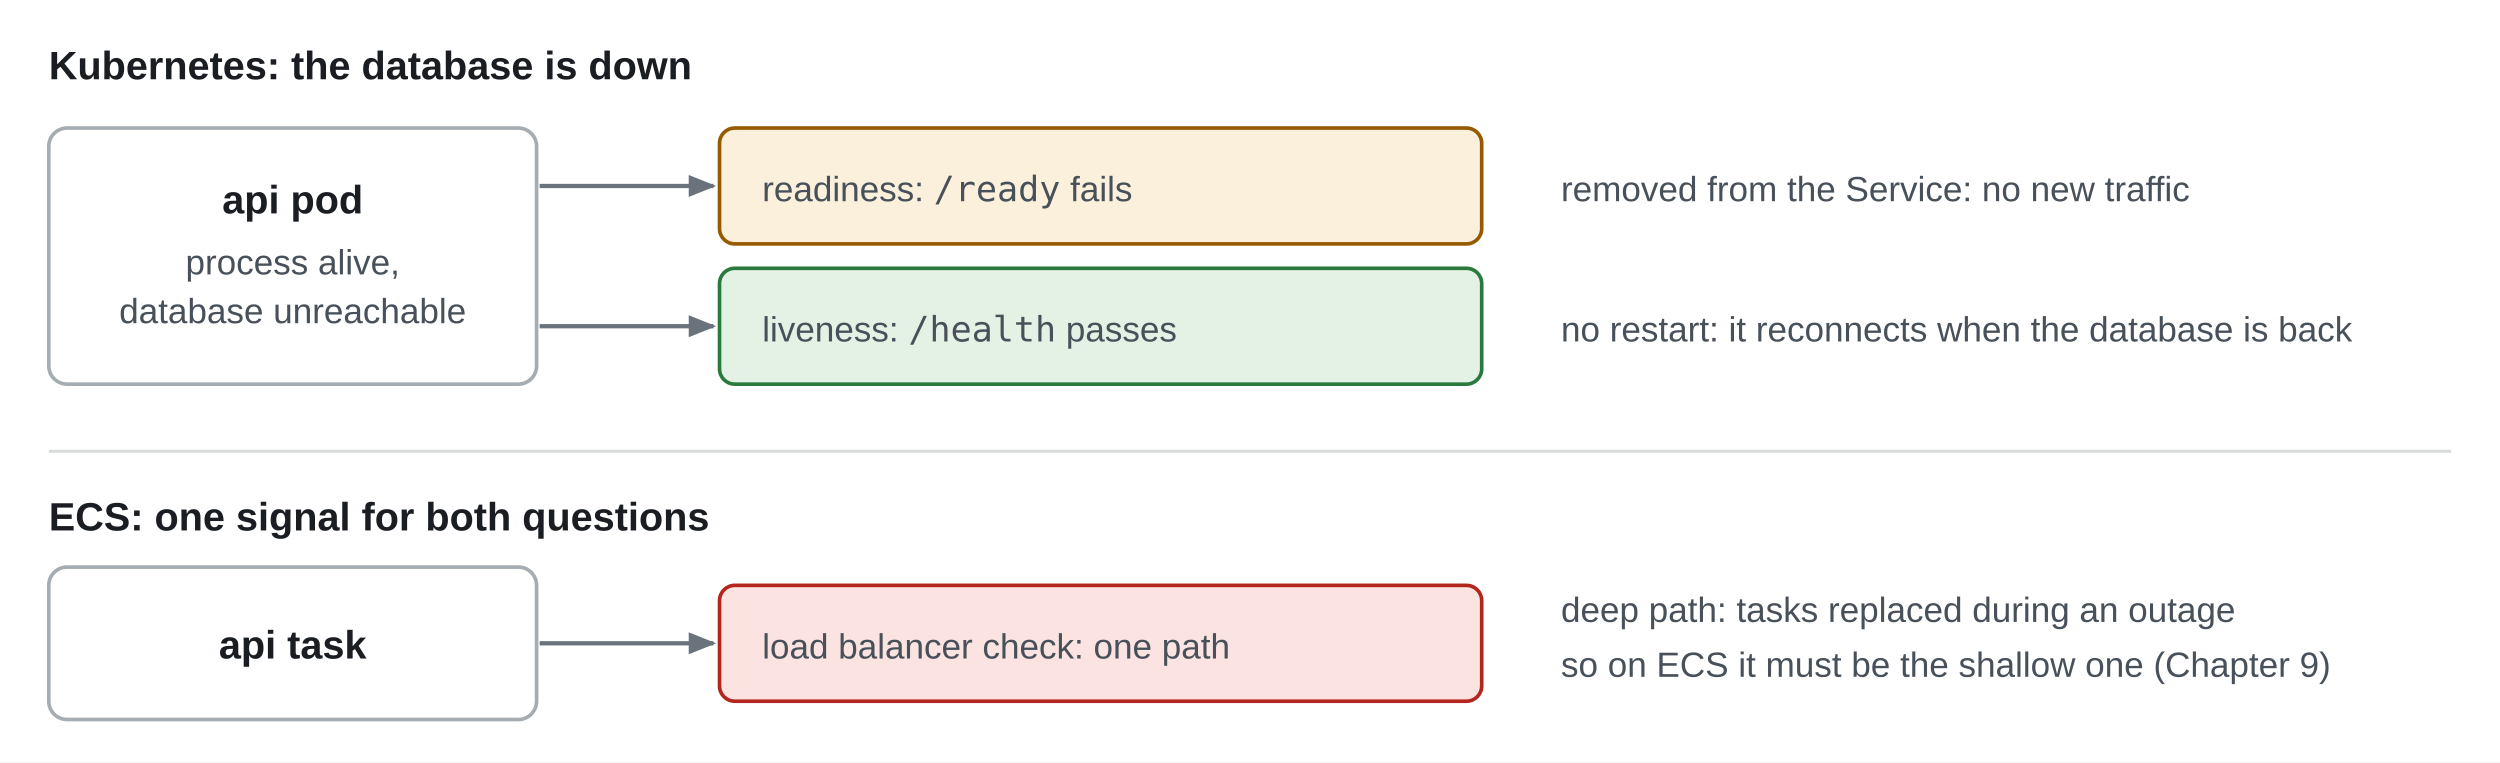
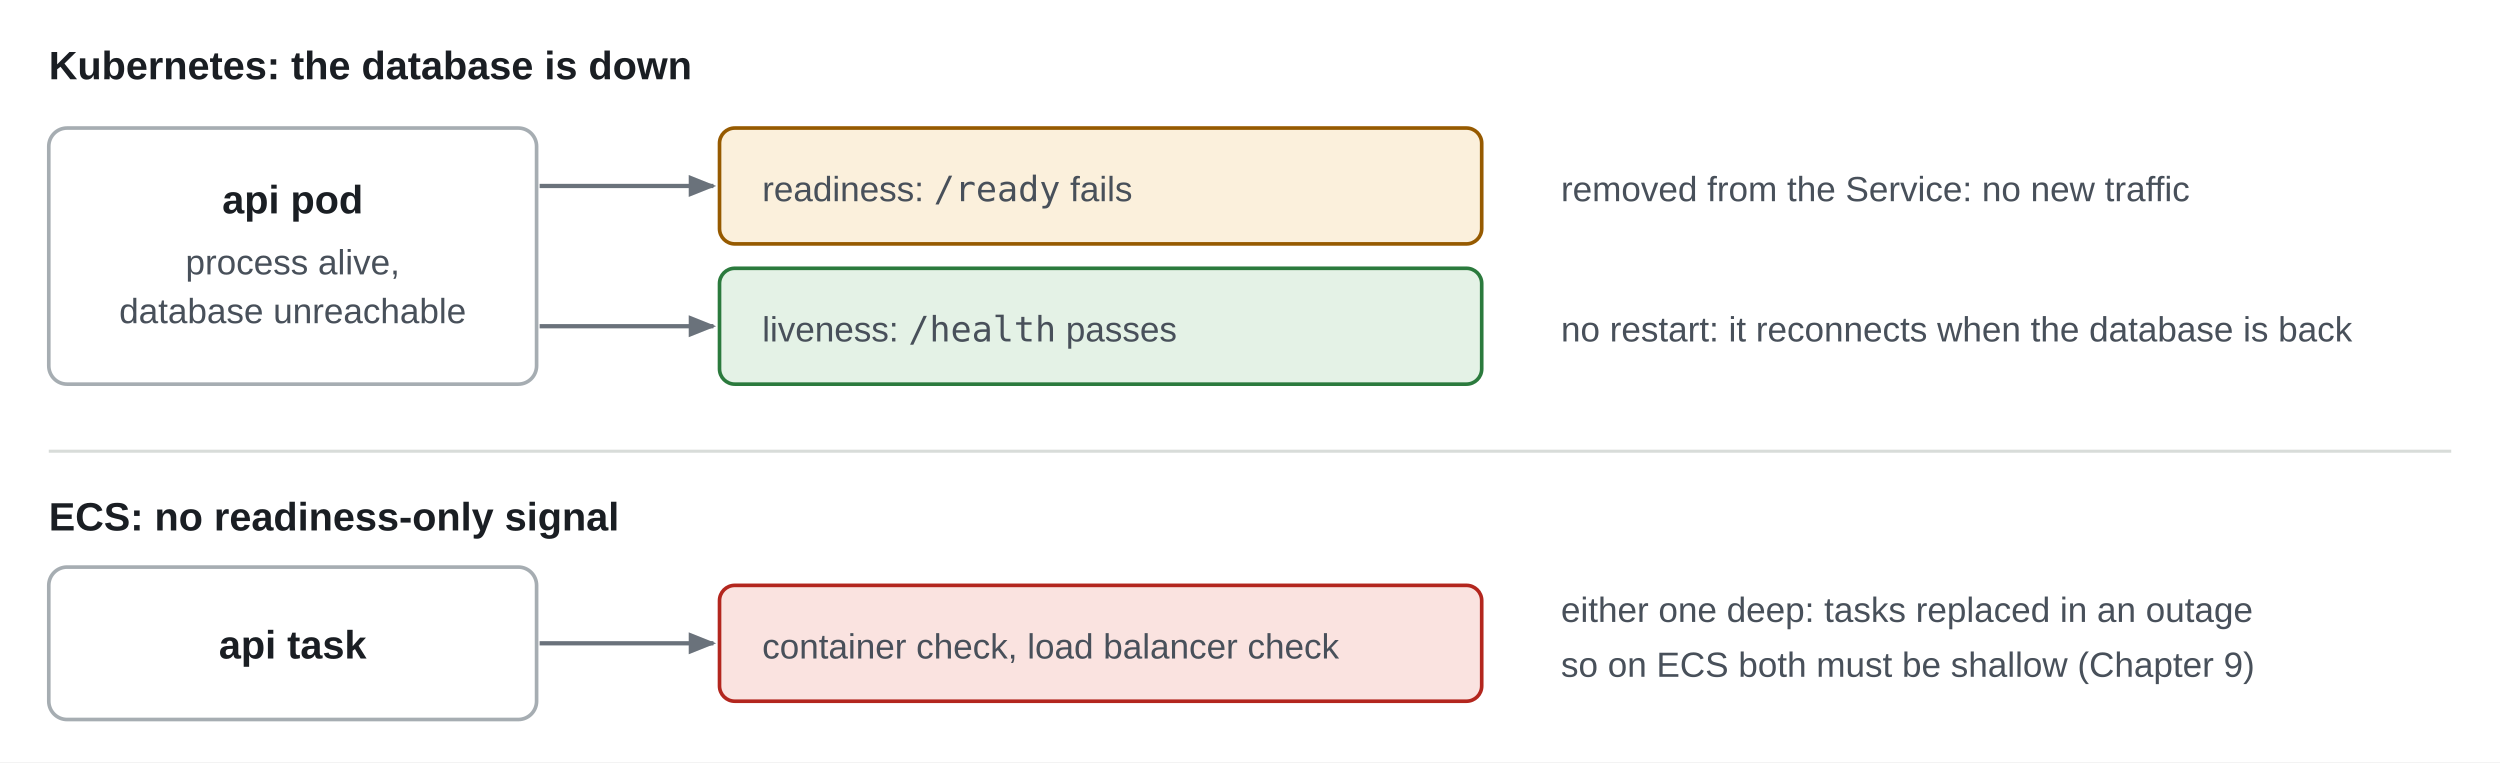
- <svg xmlns="http://www.w3.org/2000/svg" viewBox="0 0 820 250" role="img" aria-label="During a database outage on Kubernetes, the readiness probe at /ready fails, so the pod stops receiving traffic but keeps running; the liveness probe at /health passes, so nothing restarts. On ECS, a single load balancer check acts on both questions at once, so a deep check restarts tasks.">
+ <svg xmlns="http://www.w3.org/2000/svg" viewBox="0 0 820 250" role="img" aria-label="During a database outage on Kubernetes, the readiness probe at /ready fails, so the pod stops receiving traffic but keeps running; the liveness probe at /health passes, so nothing restarts. On ECS, both the container health check and the load balancer's check end in a replaced task, so neither can act as readiness, and a deep check in either restarts tasks.">
  <style>text { font-family: "Archivo", Arial, Helvetica, sans-serif; fill: #1a1e23; font-size: 13px; }
.ts { font-size: 11.5px; fill: #48505a; }
.tm { font-family: "JetBrains Mono", Menlo, Consolas, monospace; font-size: 11.5px; }
.tb { font-weight: 680; }
g.ts text { font-size: 11.5px; }
.tl { font-size: 10.5px; letter-spacing: 0.09em; fill: #6a727b; font-weight: 650; }
.ta { fill: #146b55; }
.tg { fill: #2b7a3d; }
.tr { fill: #b3261e; }
.tw { fill: #965a00; }
.tmu { fill: #6a727b; }
.n { fill: #ffffff; stroke: #a6adb2; stroke-width: 1.2; }
.n-soft { fill: #eef0ed; stroke: #d8dcd9; stroke-width: 1; }
.n-acc { fill: #e2f1eb; stroke: #146b55; stroke-width: 1.4; }
.n-good { fill: #e4f2e6; stroke: #2b7a3d; stroke-width: 1.2; }
.n-bad { fill: #fae3e0; stroke: #b3261e; stroke-width: 1.2; }
.n-warn { fill: #fbf0dc; stroke: #965a00; stroke-width: 1.2; }
.zone { fill: none; stroke: #a6adb2; stroke-width: 1; stroke-dasharray: 4 4; }
.band { fill: #eef0ed; stroke: none; }
.rule { stroke: #d8dcd9; stroke-width: 1; fill: none; }
.rule-strong { stroke: #a6adb2; stroke-width: 1; fill: none; }
.e { fill: none; stroke: #6a727b; stroke-width: 1.4; }
.e-acc { fill: none; stroke: #146b55; stroke-width: 1.8; }
.e-good { fill: none; stroke: #2b7a3d; stroke-width: 1.6; }
.e-bad { fill: none; stroke: #b3261e; stroke-width: 1.6; stroke-dasharray: 5 4; }
.dash { stroke-dasharray: 4 4; }
.m { fill: #6a727b; }
.m-acc { fill: #146b55; }
.m-good { fill: #2b7a3d; }
.m-bad { fill: #b3261e; }
.dot-good { fill: #2b7a3d; }
.dot-bad { fill: #b3261e; }
.dot-muted { fill: #a6adb2; }
.fill-acc { fill: #146b55; }
.fill-good { fill: #2b7a3d; }
.fill-bad { fill: #b3261e; }
.fill-surface { fill: #ffffff; }
.s1 { stroke: #2a78d6; fill: none; stroke-width: 2; }
.s2 { stroke: #eb6834; fill: none; stroke-width: 2; }
.s3 { stroke: #1baf7a; fill: none; stroke-width: 2; }
.f1 { fill: #2a78d6; }
.f2 { fill: #eb6834; }
.f3 { fill: #1baf7a; }
.ring { stroke: #ffffff; stroke-width: 2; }
.xhair { stroke: #48505a; stroke-width: 1; stroke-dasharray: 3 3; }</style>
  <defs>
    <marker id="a" viewBox="0 0 10 10" refX="9" refY="5" markerUnits="userSpaceOnUse" markerWidth="9" markerHeight="9" orient="auto-start-reverse">
      <path class="m" d="M0,1 L10,5 L0,9 z" />
    </marker>
    <marker id="a-acc" viewBox="0 0 10 10" refX="9" refY="5" markerUnits="userSpaceOnUse" markerWidth="10" markerHeight="10" orient="auto-start-reverse">
      <path class="m-acc" d="M0,1 L10,5 L0,9 z" />
    </marker>
    <marker id="a-good" viewBox="0 0 10 10" refX="9" refY="5" markerUnits="userSpaceOnUse" markerWidth="9" markerHeight="9" orient="auto-start-reverse">
      <path class="m-good" d="M0,1 L10,5 L0,9 z" />
    </marker>
    <marker id="a-bad" viewBox="0 0 10 10" refX="9" refY="5" markerUnits="userSpaceOnUse" markerWidth="9" markerHeight="9" orient="auto-start-reverse">
      <path class="m-bad" d="M0,1 L10,5 L0,9 z" />
    </marker>
  </defs>
  <rect width="820" height="250" fill="#ffffff" />
  <text class="tb" x="16" y="26">Kubernetes: the database is down</text>
  <rect class="n" x="16" y="42" width="160" height="84" rx="6" />
  <text class="tb" x="96" y="70" text-anchor="middle">api pod</text>
  <text class="ts" x="96" y="90" text-anchor="middle">process alive,</text>
  <text class="ts" x="96" y="106" text-anchor="middle">database unreachable</text>
  <rect class="n-warn" x="236" y="42" width="250" height="38" rx="5" />
  <text class="ts" x="250" y="66">readiness: <tspan class="tm">/ready</tspan> fails</text>
  <rect class="n-good" x="236" y="88" width="250" height="38" rx="5" />
  <text class="ts" x="250" y="112">liveness: <tspan class="tm">/health</tspan> passes</text>
  <line class="e" x1="177" y1="61" x2="234" y2="61" marker-end="url(#a)" />
  <line class="e" x1="177" y1="107" x2="234" y2="107" marker-end="url(#a)" />
  <text class="ts" x="512" y="66">removed from the Service: no new traffic</text>
  <text class="ts" x="512" y="112">no restart: it reconnects when the database is back</text>
  <line class="rule" x1="16" y1="148" x2="804" y2="148" />
-   <text class="tb" x="16" y="174">ECS: one signal for both questions</text>
+   <text class="tb" x="16" y="174">ECS: no readiness-only signal</text>
  <rect class="n" x="16" y="186" width="160" height="50" rx="6" />
  <text class="tb" x="96" y="216" text-anchor="middle">api task</text>
  <rect class="n-bad" x="236" y="192" width="250" height="38" rx="5" />
-   <text class="ts" x="250" y="216">load balancer check: one path</text>
+   <text class="ts" x="250" y="216">container check, load balancer check</text>
  <line class="e" x1="177" y1="211" x2="234" y2="211" marker-end="url(#a)" />
-   <text class="ts" x="512" y="204">deep path: tasks replaced during an outage</text>
-   <text class="ts" x="512" y="222">so on ECS it must be the shallow one (Chapter 9)</text>
+   <text class="ts" x="512" y="204">either one deep: tasks replaced in an outage</text>
+   <text class="ts" x="512" y="222">so on ECS both must be shallow (Chapter 9)</text>
</svg>
